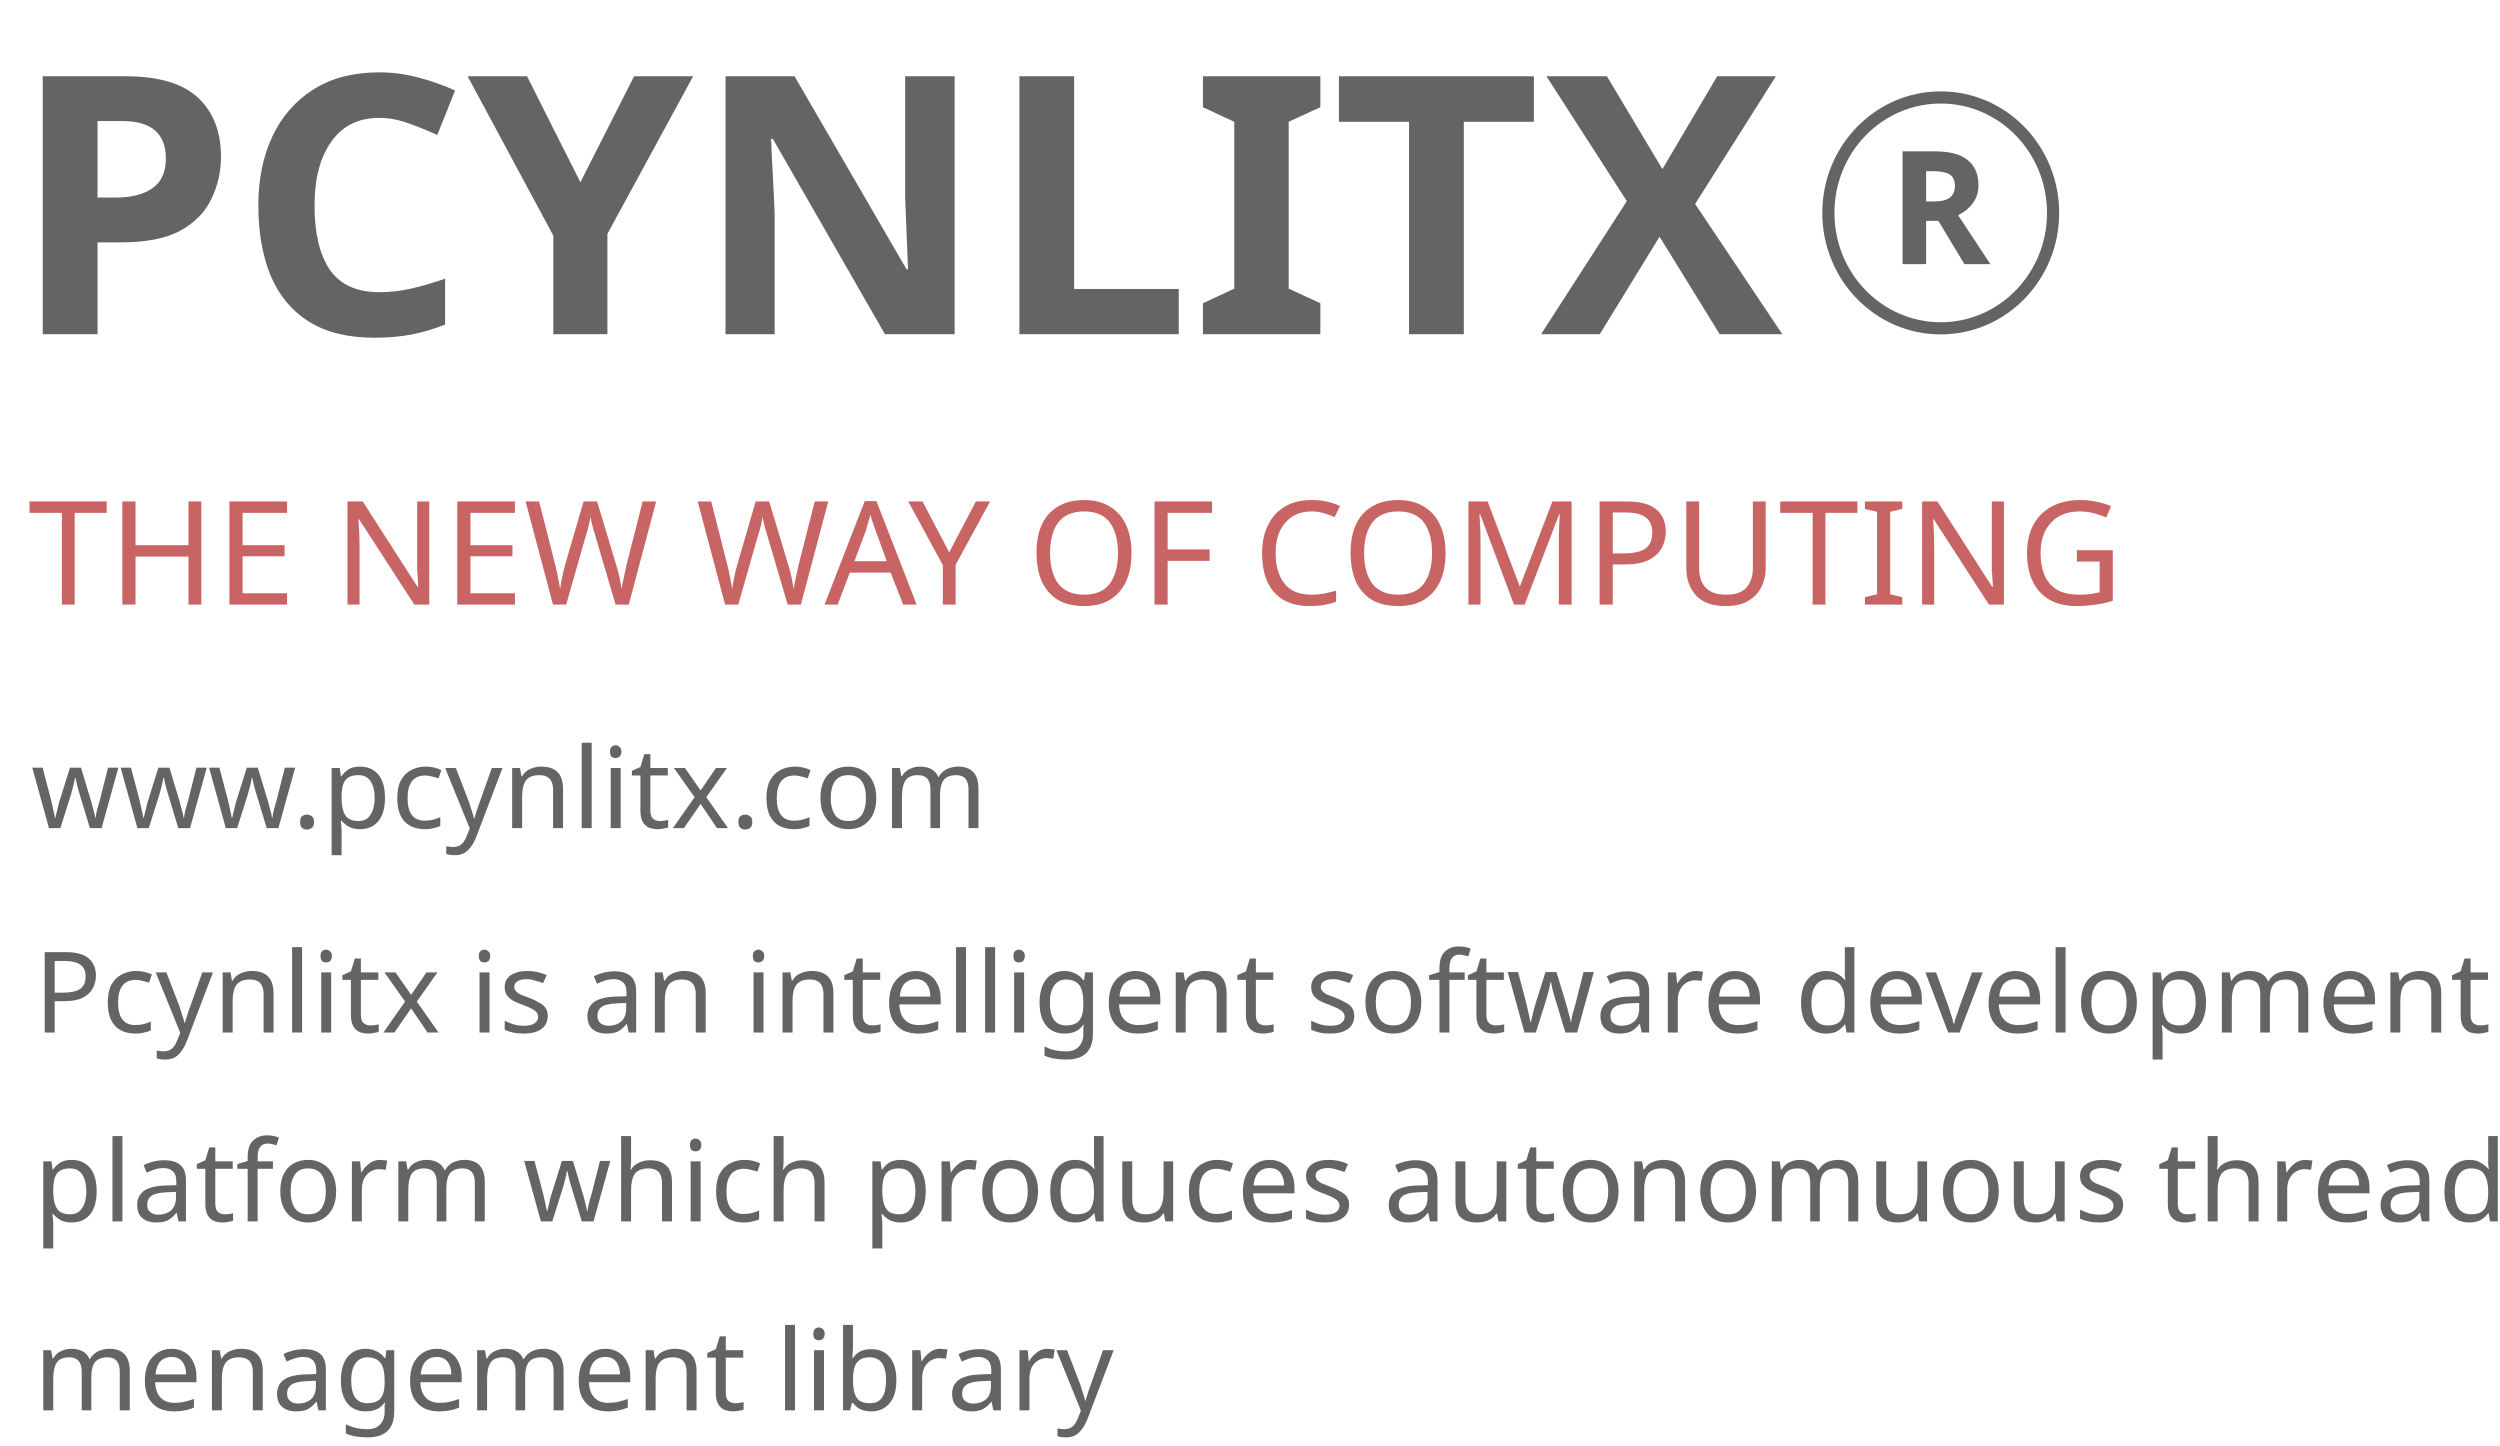
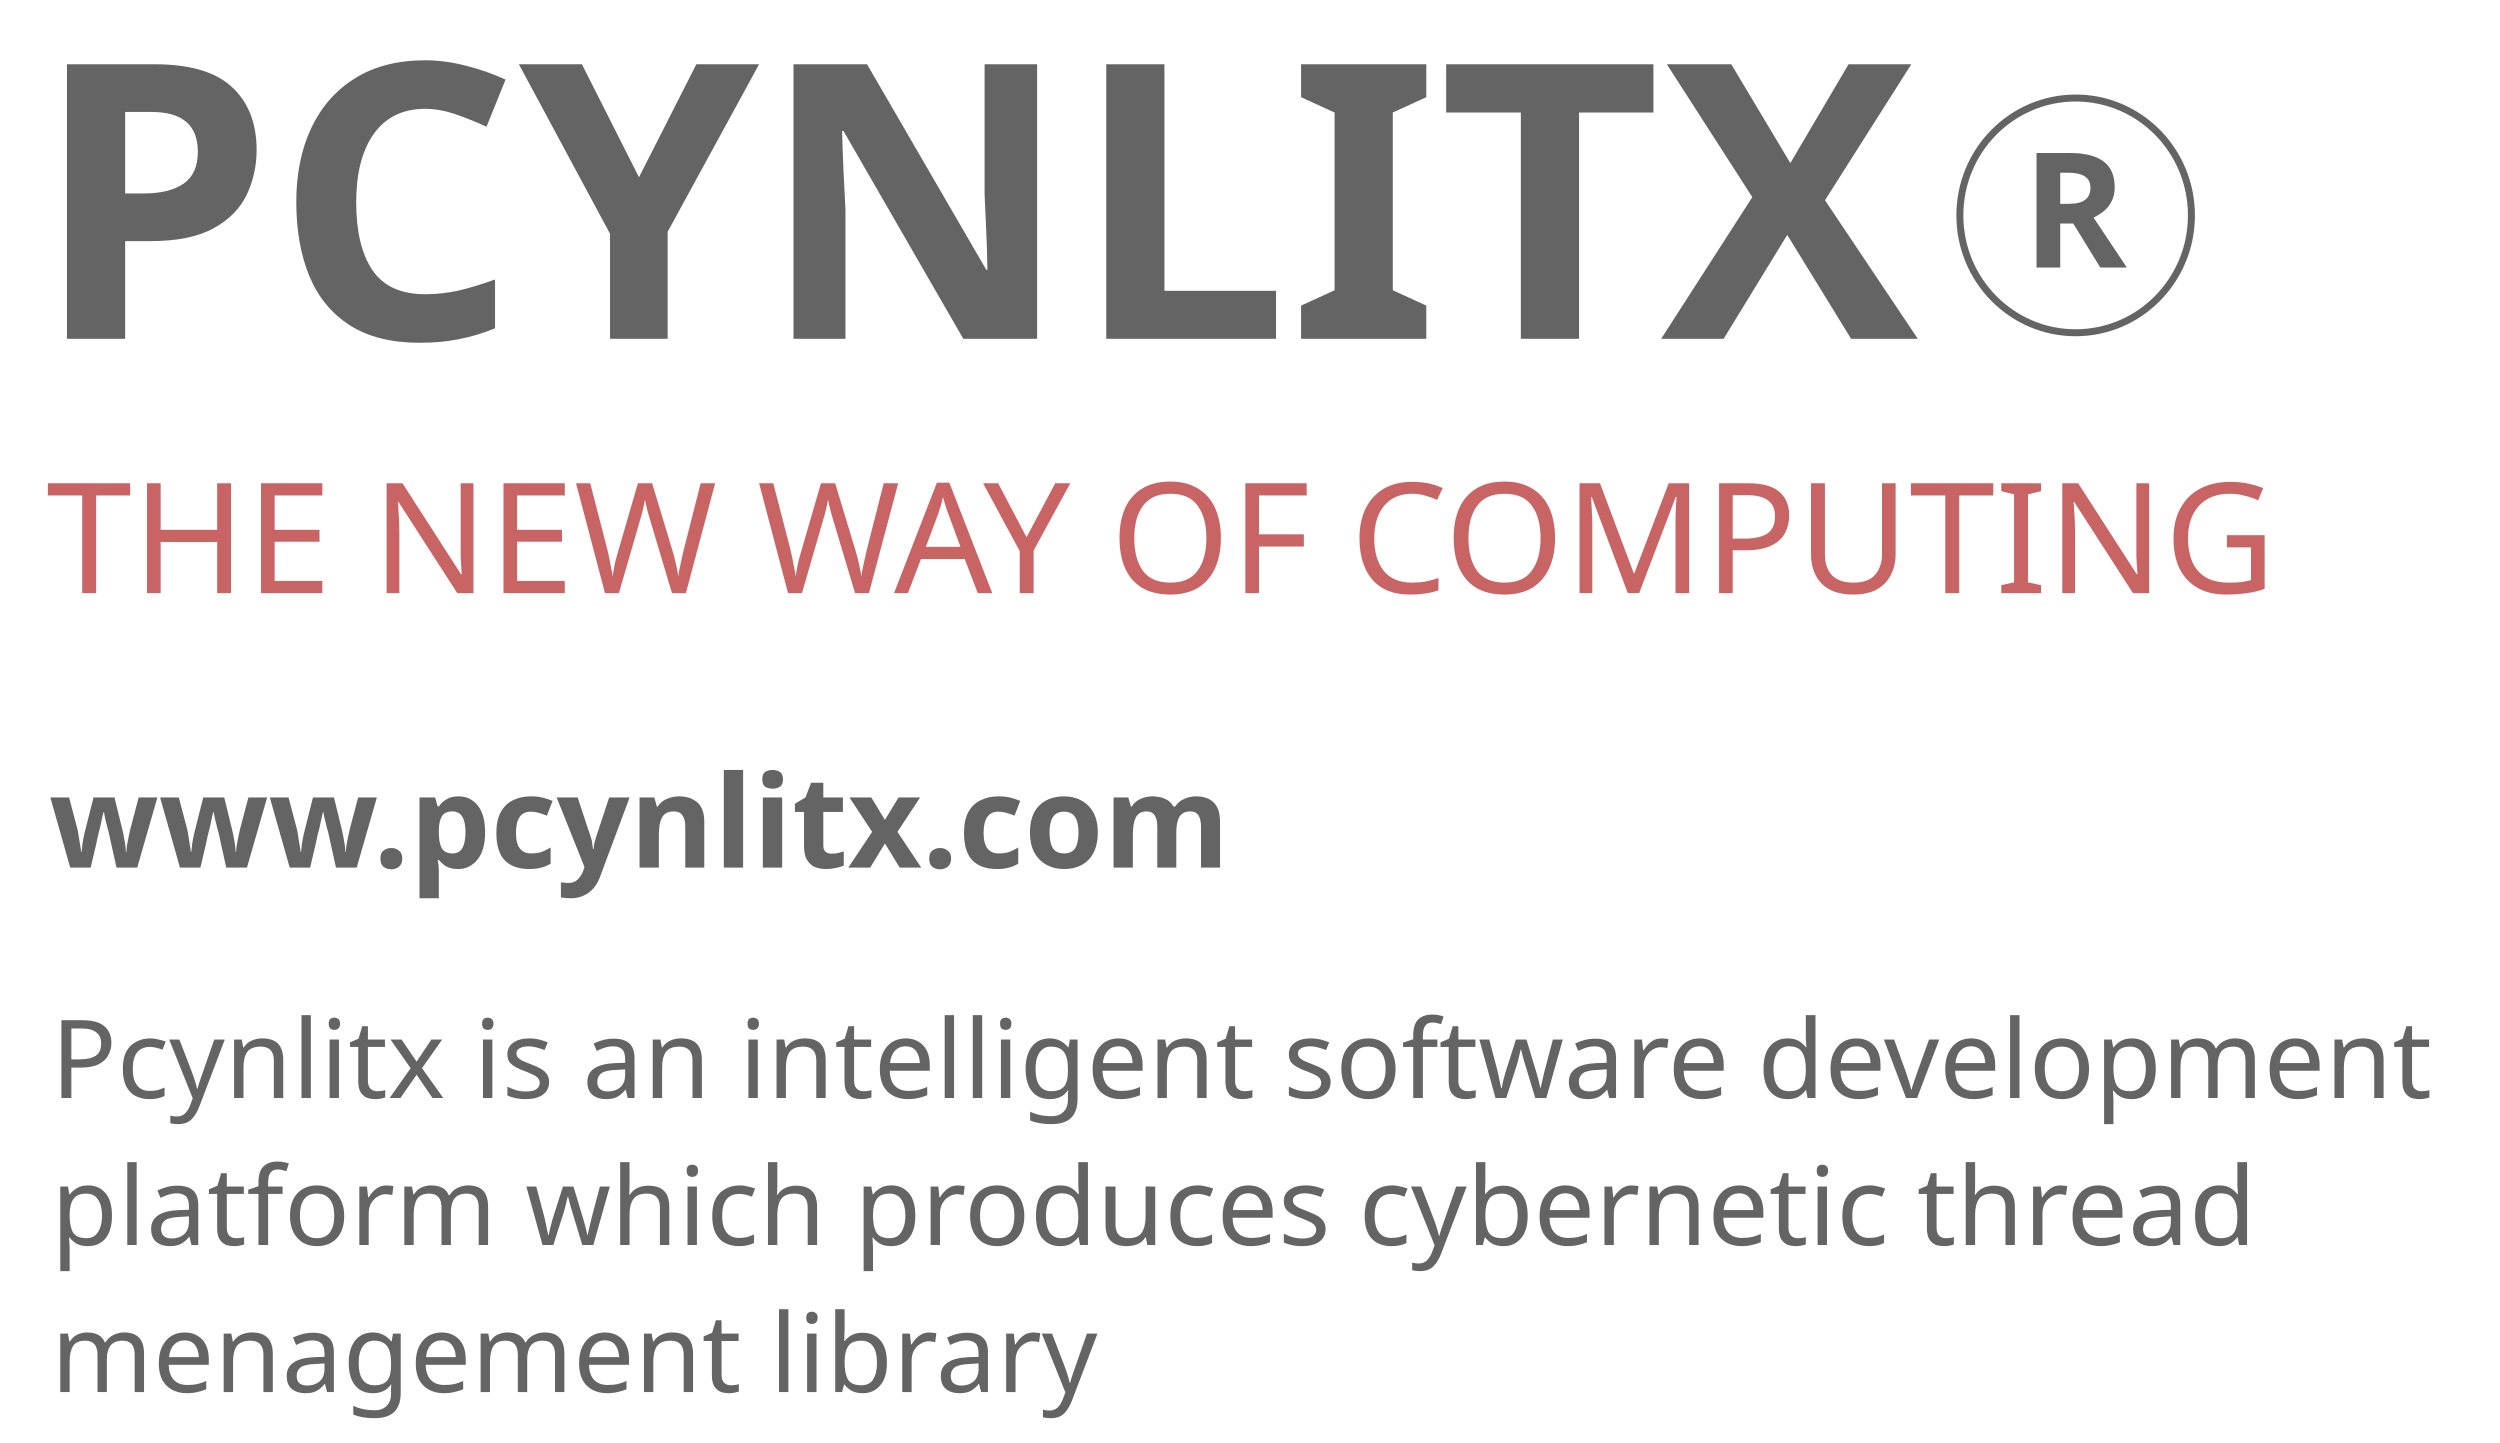
- <svg xmlns="http://www.w3.org/2000/svg" width="109.802mm" height="63.5mm" viewBox="0 0 109.802 63.5" version="1.1" id="svg8">
+ <svg xmlns="http://www.w3.org/2000/svg" width="137.583mm" height="79.375mm" viewBox="0 0 137.583 79.375" version="1.1" id="svg8">
  <defs id="defs2" />
-   <g id="layer1" transform="translate(-6.614586,-234.8229)">
+   <g id="layer1" transform="translate(-5.291669,-230.8542)">
    <rect id="rect12" width="150.812" height="95.25" x="-18.521" y="217.625" style="fill:none;fill-opacity:1;stroke-width:0.203" />
    <text xml:space="preserve" style="font-style:normal;font-weight:normal;font-size:10.583px;line-height:1.25;font-family:sans-serif;letter-spacing:0px;word-spacing:0px;fill:#808b96;fill-opacity:1;stroke:none;stroke-width:0.265" x="7.071" y="249.5" id="text824">
-       <tspan id="tspan822" x="7.071" y="249.5" style="font-style:normal;font-variant:normal;font-weight:bold;font-stretch:normal;font-size:15.875px;font-family:'Noto Sans';-inkscape-font-specification:'Noto Sans Bold';opacity:0.85;fill:#646464;fill-opacity:1;stroke-width:0.265">PCYNLITX</tspan>
+       <tspan id="tspan822" x="7.071" y="249.5" style="font-style:normal;font-variant:normal;font-weight:bold;font-stretch:normal;font-size:21.167px;font-family:'Noto Sans';-inkscape-font-specification:'Noto Sans Bold';opacity:0.85;fill:#646464;fill-opacity:1;stroke-width:0.265">PCYNLITX</tspan>
    </text>
-     <text xml:space="preserve" style="font-style:normal;font-weight:normal;font-size:10.583px;line-height:1.25;font-family:sans-serif;letter-spacing:0px;word-spacing:0px;fill:#969696;fill-opacity:1;stroke:none;stroke-width:0.265" x="7.847" y="261.379" id="text825">
-       <tspan id="tspan823" x="7.847" y="261.379" style="font-style:normal;font-variant:normal;font-weight:normal;font-stretch:normal;font-size:6.35px;font-family:Bahnschrift;-inkscape-font-specification:Bahnschrift;fill:#c86464;fill-opacity:1;stroke-width:0.265">THE NEW WAY OF COMPUTING</tspan>
+     <text xml:space="preserve" style="font-style:normal;font-weight:normal;font-size:10.583px;line-height:1.25;font-family:sans-serif;letter-spacing:0px;word-spacing:0px;fill:#969696;fill-opacity:1;stroke:none;stroke-width:0.265" x="7.847" y="263.496" id="text825">
+       <tspan id="tspan823" x="7.847" y="263.496" style="font-style:normal;font-variant:normal;font-weight:normal;font-stretch:normal;font-size:8.467px;font-family:Bahnschrift;-inkscape-font-specification:Bahnschrift;fill:#c86464;fill-opacity:1;stroke-width:0.265">THE NEW WAY OF COMPUTING</tspan>
    </text>
-     <text xml:space="preserve" style="font-style:normal;font-weight:normal;font-size:10.583px;line-height:7px;font-family:sans-serif;letter-spacing:0px;word-spacing:0px;fill:#c06c84;fill-opacity:1;stroke:none;stroke-width:0.265" x="7.983" y="271.195" id="text825-3">
-       <tspan x="7.983" y="271.195" style="font-style:normal;font-variant:normal;font-weight:normal;font-stretch:normal;font-size:4.939px;line-height:7px;font-family:Bahnschrift;-inkscape-font-specification:Bahnschrift;fill:#646464;fill-opacity:1;stroke-width:0.265" id="tspan4538">www.pcynlitx.com</tspan>
+     <text xml:space="preserve" style="font-style:normal;font-weight:normal;font-size:10.583px;line-height:7px;font-family:sans-serif;letter-spacing:0px;word-spacing:0px;fill:#c06c84;fill-opacity:1;stroke:none;stroke-width:0.265" x="7.983" y="278.603" id="text825-3">
+       <tspan x="7.983" y="278.603" style="font-style:normal;font-variant:normal;font-weight:600;font-stretch:semi-condensed;font-size:7.056px;line-height:7px;font-family:Bahnschrift;-inkscape-font-specification:'Bahnschrift Semi-Bold Semi-Condensed';fill:#646464;fill-opacity:1;stroke-width:0.265" id="tspan4538">www.pcynlitx.com</tspan>
    </text>
    <rect style="fill:none;fill-opacity:1;stroke-width:0.265" id="rect849" width="103.188" height="58.208" x="5.292" y="234.029" />
-     <ellipse style="fill:none;fill-opacity:1;fill-rule:evenodd;stroke:#646464;stroke-width:0.534;stroke-miterlimit:4;stroke-dasharray:none;stroke-dashoffset:0;stroke-opacity:1" id="path8466" cx="91.853" cy="244.173" rx="4.935" ry="5.07" />
-     <text xml:space="preserve" style="font-style:normal;font-variant:normal;font-weight:normal;font-stretch:normal;font-size:3.423px;line-height:1.25;font-family:sans-serif;-inkscape-font-specification:'sans-serif, Normal';font-variant-ligatures:normal;font-variant-caps:normal;font-variant-numeric:normal;font-feature-settings:normal;text-align:justify;letter-spacing:0px;word-spacing:0px;writing-mode:lr-tb;text-anchor:start;fill:#000000;fill-opacity:1;stroke:none;stroke-width:0.321" x="90.713" y="243.328" id="text8470" transform="scale(0.9874381,1.012722)">
-       <tspan id="tspan8468" x="90.713" y="243.328" style="font-style:normal;font-variant:normal;font-weight:bold;font-stretch:normal;font-size:6.845px;font-family:'Segoe UI';-inkscape-font-specification:'Segoe UI Bold';fill:#646464;fill-opacity:1;stroke-width:0.321">R</tspan>
+     <ellipse style="fill:none;fill-opacity:1;fill-rule:evenodd;stroke:#646464;stroke-width:0.384;stroke-miterlimit:4;stroke-dasharray:none;stroke-dashoffset:0;stroke-opacity:1" id="path8466" cx="119.521" cy="242.708" rx="6.372" ry="6.459" />
+     <text xml:space="preserve" style="font-style:normal;font-variant:normal;font-weight:normal;font-stretch:normal;font-size:4.39px;line-height:1.25;font-family:sans-serif;-inkscape-font-specification:'sans-serif, Normal';font-variant-ligatures:normal;font-variant-caps:normal;font-variant-numeric:normal;font-feature-settings:normal;text-align:justify;letter-spacing:0px;word-spacing:0px;writing-mode:lr-tb;text-anchor:start;fill:#000000;fill-opacity:1;stroke:none;stroke-width:0.412" x="117.279" y="244.107" id="text8470" transform="scale(0.9940225,1.006013)">
+       <tspan id="tspan8468" x="117.279" y="244.107" style="font-style:normal;font-variant:normal;font-weight:600;font-stretch:normal;font-size:8.779px;font-family:'Segoe UI';-inkscape-font-specification:'Segoe UI Semi-Bold';fill:#646464;fill-opacity:1;stroke-width:0.412">R</tspan>
    </text>
-     <text xml:space="preserve" style="font-style:normal;font-weight:normal;font-size:10.583px;line-height:7px;font-family:sans-serif;letter-spacing:0px;word-spacing:0px;fill:#c06c84;fill-opacity:1;stroke:none;stroke-width:0.265" x="8.095" y="280.172" id="text825-3-0">
-       <tspan x="8.095" y="280.172" style="font-style:normal;font-variant:normal;font-weight:normal;font-stretch:normal;font-size:4.939px;line-height:7px;font-family:Bahnschrift;-inkscape-font-specification:Bahnschrift;fill:#646464;fill-opacity:1;stroke-width:0.265" id="tspan8504">Pcynlitx is an intelligent software development </tspan>
-       <tspan x="8.095" y="288.469" style="font-style:normal;font-variant:normal;font-weight:normal;font-stretch:normal;font-size:4.939px;line-height:7px;font-family:Bahnschrift;-inkscape-font-specification:Bahnschrift;fill:#646464;fill-opacity:1;stroke-width:0.265" id="tspan8506">platform which produces autonomuous thread </tspan>
-       <tspan x="8.095" y="296.766" style="font-style:normal;font-variant:normal;font-weight:normal;font-stretch:normal;font-size:4.939px;line-height:7px;font-family:Bahnschrift;-inkscape-font-specification:Bahnschrift;fill:#646464;fill-opacity:1;stroke-width:0.265" id="tspan8508">menagement library </tspan>
+     <text xml:space="preserve" style="font-style:normal;font-weight:normal;font-size:10.583px;line-height:7px;font-family:sans-serif;letter-spacing:0px;word-spacing:0px;fill:#c06c84;fill-opacity:1;stroke:none;stroke-width:0.265" x="8.095" y="291.284" id="text825-3-0">
+       <tspan x="8.095" y="291.284" style="font-style:normal;font-variant:normal;font-weight:300;font-stretch:normal;font-size:5.997px;line-height:7px;font-family:Bahnschrift;-inkscape-font-specification:'Bahnschrift Light';fill:#646464;fill-opacity:1;stroke-width:0.265" id="tspan8504">Pcynlitx is an intelligent software development </tspan>
+       <tspan x="8.095" y="299.374" style="font-style:normal;font-variant:normal;font-weight:300;font-stretch:normal;font-size:5.997px;line-height:7px;font-family:Bahnschrift;-inkscape-font-specification:'Bahnschrift Light';fill:#646464;fill-opacity:1;stroke-width:0.265" id="tspan8506">platform which produces cybernetic thread </tspan>
+       <tspan x="8.095" y="307.464" style="font-style:normal;font-variant:normal;font-weight:300;font-stretch:normal;font-size:5.997px;line-height:7px;font-family:Bahnschrift;-inkscape-font-specification:'Bahnschrift Light';fill:#646464;fill-opacity:1;stroke-width:0.265" id="tspan8508">menagement library </tspan>
    </text>
  </g>
</svg>
